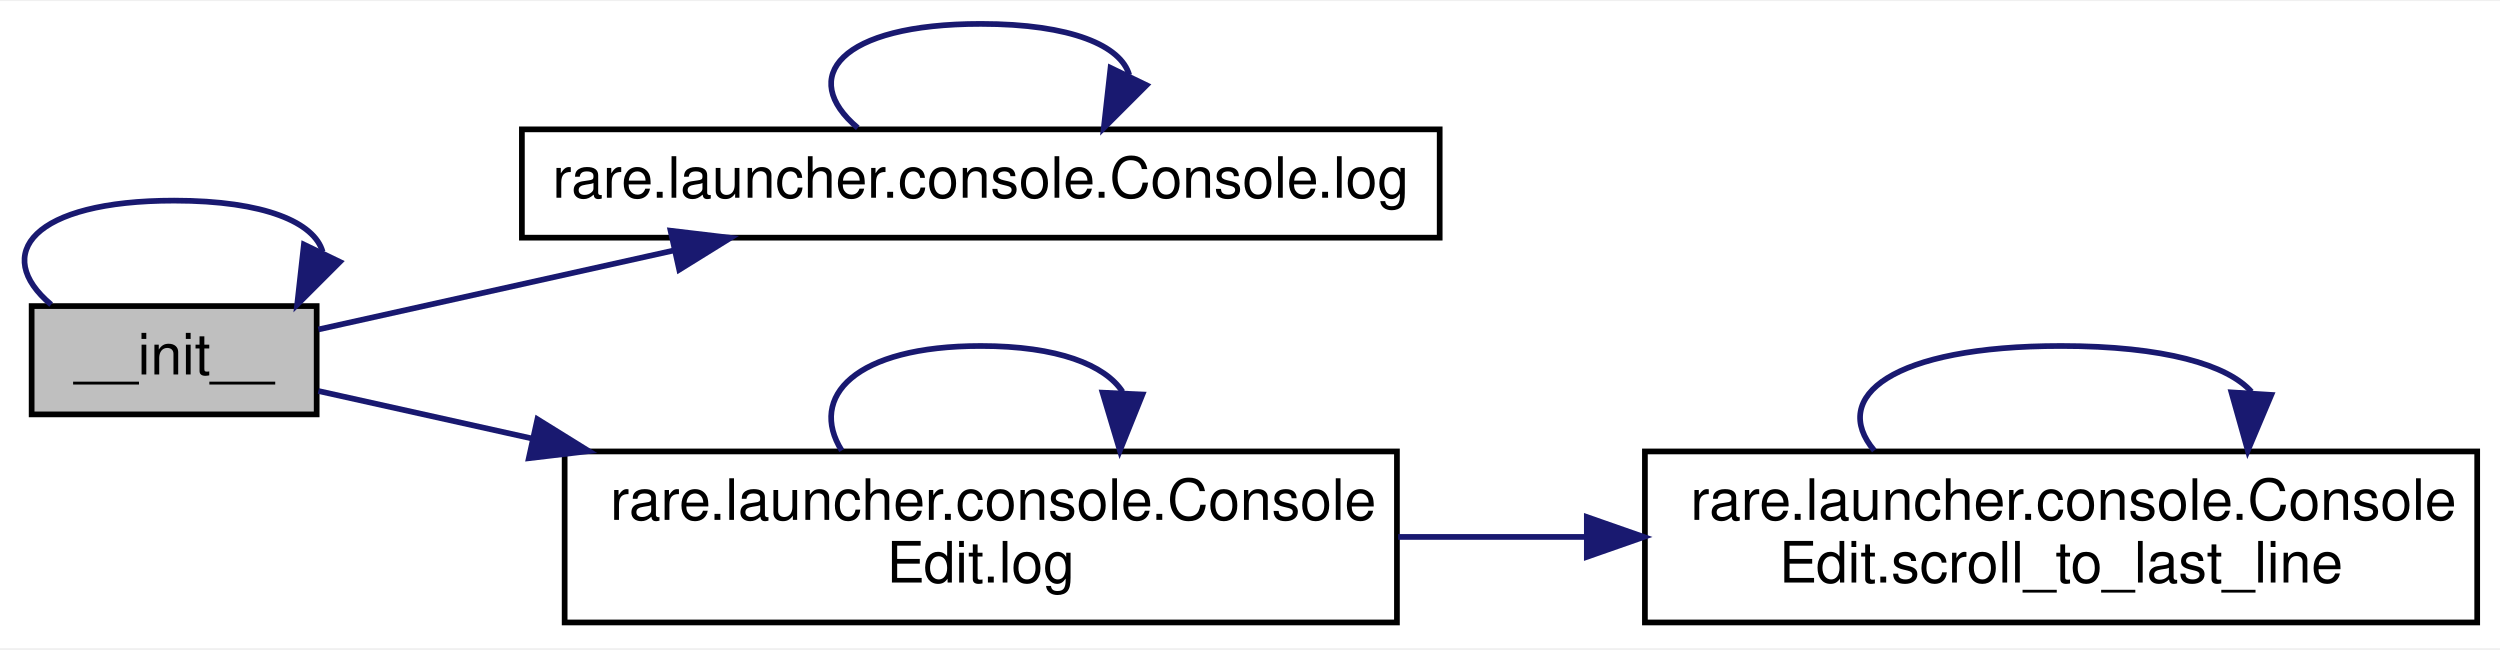
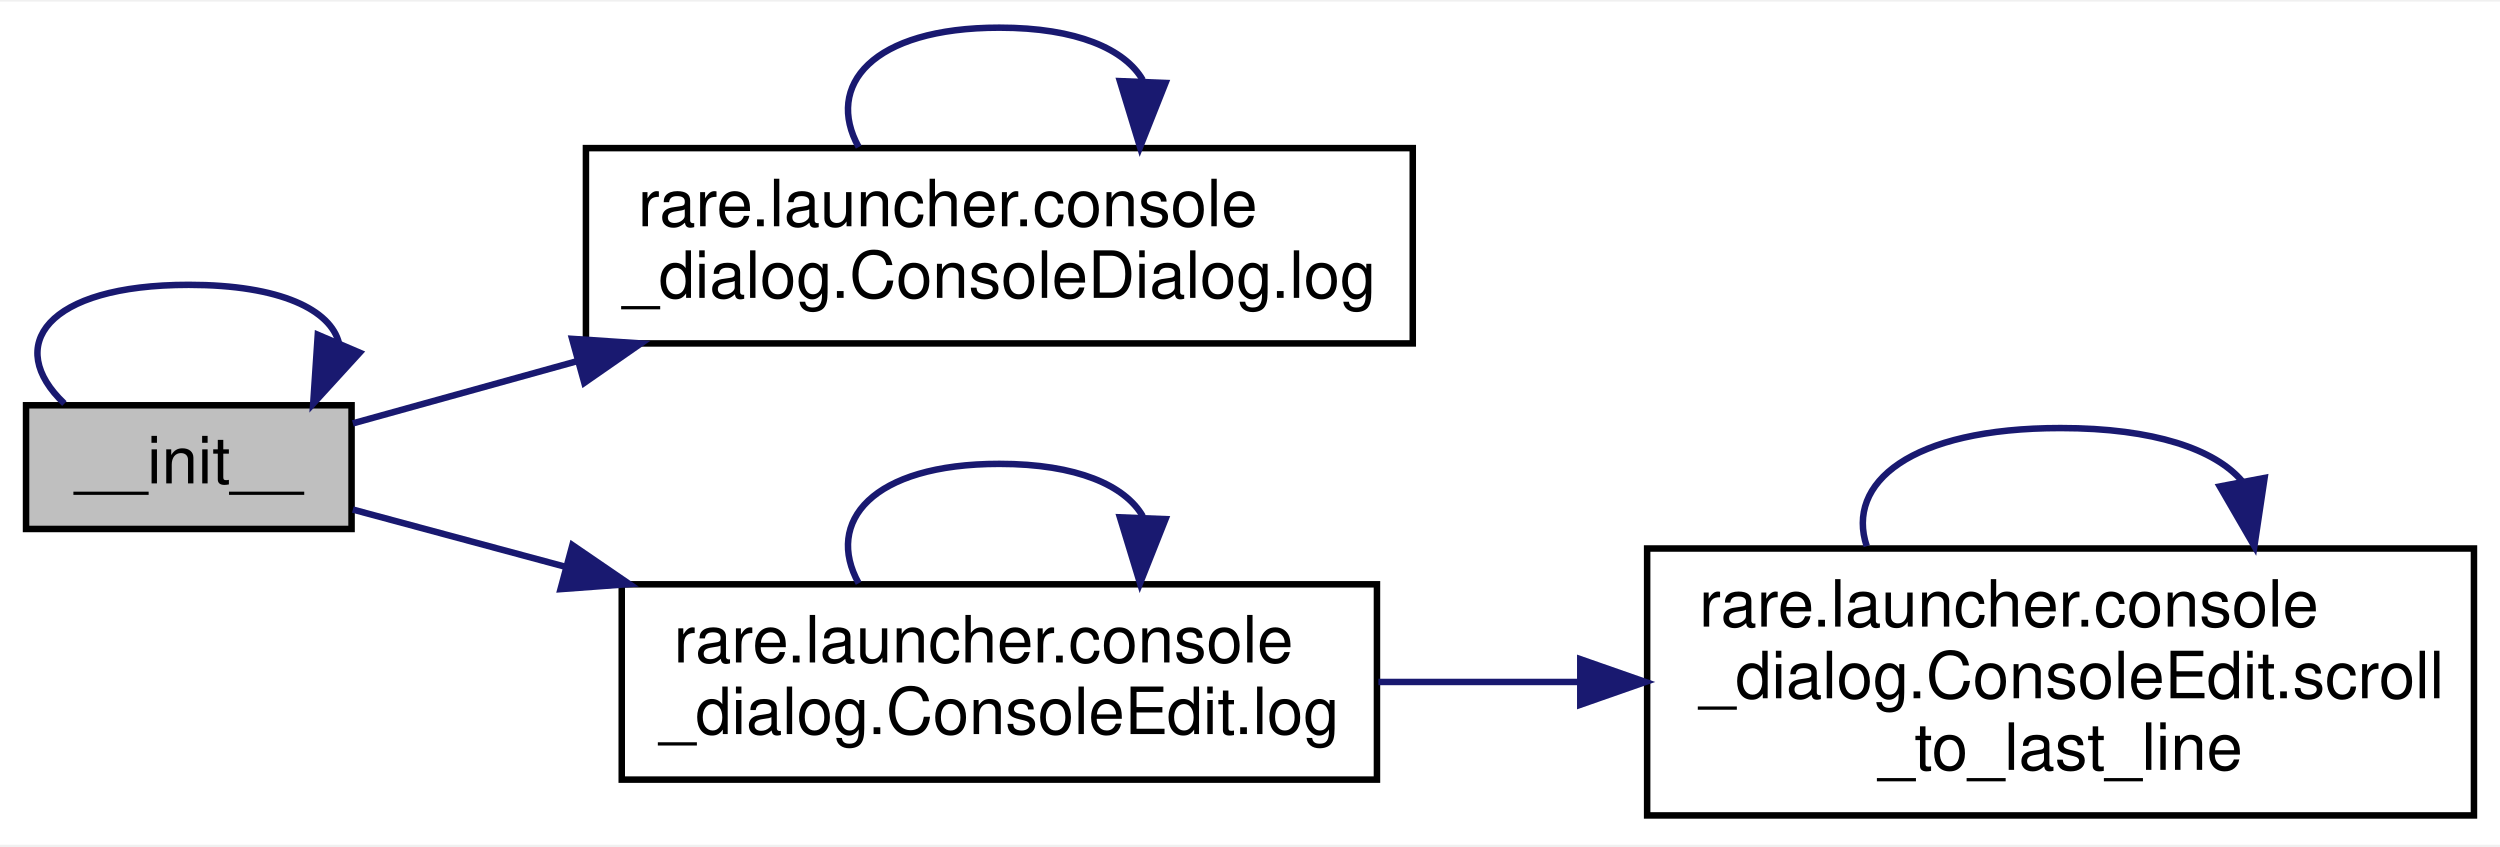
- <svg xmlns="http://www.w3.org/2000/svg" xmlns:xlink="http://www.w3.org/1999/xlink" width="439pt" height="114pt" viewBox="0.00 0.00 438.55 113.50">
-   <g id="graph0" class="graph" transform="scale(1 1) rotate(0) translate(4 109.5)">
-     <polygon fill="white" stroke="transparent" points="-4,4 -4,-109.5 434.55,-109.5 434.55,4 -4,4" />
+ <svg xmlns="http://www.w3.org/2000/svg" xmlns:xlink="http://www.w3.org/1999/xlink" width="384pt" height="130pt" viewBox="0.00 0.00 384.00 129.50">
+   <g id="graph0" class="graph" transform="scale(1 1) rotate(0) translate(4 125.5)">
+     <polygon fill="white" stroke="transparent" points="-4,4 -4,-125.5 380,-125.5 380,4 -4,4" />
    <g id="node1" class="node">
      <g id="a_node1">
        <a xlink:title=" ">
-           <polygon fill="#bfbfbf" stroke="black" points="1.55,-37 1.55,-56 51.55,-56 51.55,-37 1.55,-37" />
-           <text text-anchor="middle" x="26.55" y="-44" font-family="Helvetica,sans-Serif" font-size="10.00">__init__</text>
+           <polygon fill="#bfbfbf" stroke="black" points="0,-44.5 0,-63.5 50,-63.5 50,-44.5 0,-44.5" />
+           <text text-anchor="middle" x="25" y="-51.5" font-family="Helvetica,sans-Serif" font-size="10.00">__init__</text>
        </a>
      </g>
    </g>
    <g id="edge1" class="edge">
-       <path fill="none" stroke="midnightblue" d="M4.97,-56.26C-5.53,-65.07 1.66,-74.5 26.55,-74.5 42.49,-74.5 51.17,-70.63 52.59,-65.53" />
-       <polygon fill="midnightblue" stroke="midnightblue" points="55.62,-63.75 48.13,-56.26 49.31,-66.79 55.62,-63.75" />
+       <path fill="none" stroke="midnightblue" d="M5.89,-63.76C-3.41,-72.57 2.96,-82 25,-82 39.12,-82 46.81,-78.13 48.07,-73.03" />
+       <polygon fill="midnightblue" stroke="midnightblue" points="51.25,-71.58 44.11,-63.76 44.81,-74.33 51.25,-71.58" />
    </g>
    <g id="node2" class="node">
      <g id="a_node2">
-         <a xlink:href="classrare_1_1launcher_1_1console_1_1_console.html#a4db0e98c238d6a69bdbf4b8cc59be732" target="_top" xlink:title=" ">
-           <polygon fill="white" stroke="black" points="87.55,-68 87.55,-87 248.55,-87 248.55,-68 87.55,-68" />
-           <text text-anchor="middle" x="168.05" y="-75" font-family="Helvetica,sans-Serif" font-size="10.00">rare.launcher.console.Console.log</text>
+         <a xlink:href="classrare_1_1launcher_1_1console__dialog_1_1_console_dialog.html#a4db0e98c238d6a69bdbf4b8cc59be732" target="_top" xlink:title=" ">
+           <polygon fill="white" stroke="black" points="86,-73 86,-103 213,-103 213,-73 86,-73" />
+           <text text-anchor="start" x="94" y="-91" font-family="Helvetica,sans-Serif" font-size="10.00">rare.launcher.console</text>
+           <text text-anchor="middle" x="149.5" y="-80" font-family="Helvetica,sans-Serif" font-size="10.00">_dialog.ConsoleDialog.log</text>
        </a>
      </g>
    </g>
    <g id="edge2" class="edge">
-       <path fill="none" stroke="midnightblue" d="M51.85,-51.9C69.03,-55.72 92.73,-60.99 114.17,-65.75" />
-       <polygon fill="midnightblue" stroke="midnightblue" points="113.63,-69.22 124.16,-67.97 115.15,-62.38 113.63,-69.22" />
+       <path fill="none" stroke="midnightblue" d="M50.2,-60.72C60.22,-63.5 72.35,-66.86 84.62,-70.27" />
+       <polygon fill="midnightblue" stroke="midnightblue" points="83.88,-73.7 94.45,-73 85.75,-66.95 83.88,-73.7" />
    </g>
    <g id="node3" class="node">
      <g id="a_node3">
-         <a xlink:href="classrare_1_1launcher_1_1console_1_1_console_edit.html#ac05aadedf6e1be5c365c818989f98d50" target="_top" xlink:title=" ">
-           <polygon fill="white" stroke="black" points="95.05,-0.5 95.05,-30.5 241.05,-30.5 241.05,-0.5 95.05,-0.5" />
-           <text text-anchor="start" x="103.05" y="-18.5" font-family="Helvetica,sans-Serif" font-size="10.00">rare.launcher.console.Console</text>
-           <text text-anchor="middle" x="168.05" y="-7.5" font-family="Helvetica,sans-Serif" font-size="10.00">Edit.log</text>
+         <a xlink:href="classrare_1_1launcher_1_1console__dialog_1_1_console_edit.html#ac05aadedf6e1be5c365c818989f98d50" target="_top" xlink:title=" ">
+           <polygon fill="white" stroke="black" points="91.5,-6 91.5,-36 207.5,-36 207.5,-6 91.5,-6" />
+           <text text-anchor="start" x="99.5" y="-24" font-family="Helvetica,sans-Serif" font-size="10.00">rare.launcher.console</text>
+           <text text-anchor="middle" x="149.5" y="-13" font-family="Helvetica,sans-Serif" font-size="10.00">_dialog.ConsoleEdit.log</text>
        </a>
      </g>
    </g>
    <g id="edge4" class="edge">
-       <path fill="none" stroke="midnightblue" d="M51.85,-41.1C62.53,-38.73 75.72,-35.79 89.33,-32.77" />
-       <polygon fill="midnightblue" stroke="midnightblue" points="90.27,-36.15 99.28,-30.56 88.76,-29.31 90.27,-36.15" />
+       <path fill="none" stroke="midnightblue" d="M50.2,-47.48C59.74,-44.91 71.19,-41.83 82.85,-38.69" />
+       <polygon fill="midnightblue" stroke="midnightblue" points="83.92,-42.02 92.66,-36.04 82.1,-35.26 83.92,-42.02" />
    </g>
    <g id="edge3" class="edge">
-       <path fill="none" stroke="midnightblue" d="M146.47,-87.26C135.97,-96.07 143.16,-105.5 168.05,-105.5 183.99,-105.5 192.67,-101.63 194.09,-96.53" />
-       <polygon fill="midnightblue" stroke="midnightblue" points="197.12,-94.75 189.63,-87.26 190.81,-97.79 197.12,-94.75" />
+       <path fill="none" stroke="midnightblue" d="M127.89,-103.16C122.68,-112.56 129.88,-121.5 149.5,-121.5 161.45,-121.5 168.8,-118.18 171.53,-113.46" />
+       <polygon fill="midnightblue" stroke="midnightblue" points="175.02,-113.01 171.11,-103.16 168.02,-113.29 175.02,-113.01" />
    </g>
    <g id="edge5" class="edge">
-       <path fill="none" stroke="midnightblue" d="M143.65,-30.66C137.77,-40.06 145.9,-49 168.05,-49 181.54,-49 189.84,-45.68 192.92,-40.96" />
-       <polygon fill="midnightblue" stroke="midnightblue" points="196.41,-40.49 192.45,-30.66 189.41,-40.81 196.41,-40.49" />
+       <path fill="none" stroke="midnightblue" d="M127.89,-36.16C122.68,-45.56 129.88,-54.5 149.5,-54.5 161.45,-54.5 168.8,-51.18 171.53,-46.46" />
+       <polygon fill="midnightblue" stroke="midnightblue" points="175.02,-46.01 171.11,-36.16 168.02,-46.29 175.02,-46.01" />
    </g>
    <g id="node4" class="node">
      <g id="a_node4">
-         <a xlink:href="classrare_1_1launcher_1_1console_1_1_console_edit.html#ad89ca21019805240d01e41fe61cdbb56" target="_top" xlink:title=" ">
-           <polygon fill="white" stroke="black" points="284.55,-0.5 284.55,-30.5 430.55,-30.5 430.55,-0.5 284.55,-0.5" />
-           <text text-anchor="start" x="292.55" y="-18.5" font-family="Helvetica,sans-Serif" font-size="10.00">rare.launcher.console.Console</text>
-           <text text-anchor="middle" x="357.55" y="-7.5" font-family="Helvetica,sans-Serif" font-size="10.00">Edit.scroll_to_last_line</text>
+         <a xlink:href="classrare_1_1launcher_1_1console__dialog_1_1_console_edit.html#ad89ca21019805240d01e41fe61cdbb56" target="_top" xlink:title=" ">
+           <polygon fill="white" stroke="black" points="249,-0.5 249,-41.5 376,-41.5 376,-0.5 249,-0.5" />
+           <text text-anchor="start" x="257" y="-29.5" font-family="Helvetica,sans-Serif" font-size="10.00">rare.launcher.console</text>
+           <text text-anchor="start" x="257" y="-18.5" font-family="Helvetica,sans-Serif" font-size="10.00">_dialog.ConsoleEdit.scroll</text>
+           <text text-anchor="middle" x="312.5" y="-7.5" font-family="Helvetica,sans-Serif" font-size="10.00">_to_last_line</text>
        </a>
      </g>
    </g>
    <g id="edge6" class="edge">
-       <path fill="none" stroke="midnightblue" d="M241.27,-15.5C252.09,-15.5 263.32,-15.5 274.33,-15.5" />
-       <polygon fill="midnightblue" stroke="midnightblue" points="274.36,-19 284.36,-15.5 274.36,-12 274.36,-19" />
+       <path fill="none" stroke="midnightblue" d="M207.72,-21C217.68,-21 228.17,-21 238.49,-21" />
+       <polygon fill="midnightblue" stroke="midnightblue" points="238.73,-24.5 248.73,-21 238.73,-17.5 238.73,-24.5" />
    </g>
    <g id="edge7" class="edge">
-       <path fill="none" stroke="midnightblue" d="M324.78,-30.66C316.88,-40.06 327.81,-49 357.55,-49 375.67,-49 386.81,-45.68 390.95,-40.96" />
-       <polygon fill="midnightblue" stroke="midnightblue" points="394.43,-40.42 390.31,-30.66 387.44,-40.86 394.43,-40.42" />
+       <path fill="none" stroke="midnightblue" d="M282.73,-41.86C279.48,-51.54 289.4,-60 312.5,-60 326.94,-60 336.23,-56.7 340.37,-51.86" />
+       <polygon fill="midnightblue" stroke="midnightblue" points="343.84,-52.34 342.27,-41.86 336.96,-51.03 343.84,-52.34" />
    </g>
  </g>
</svg>
